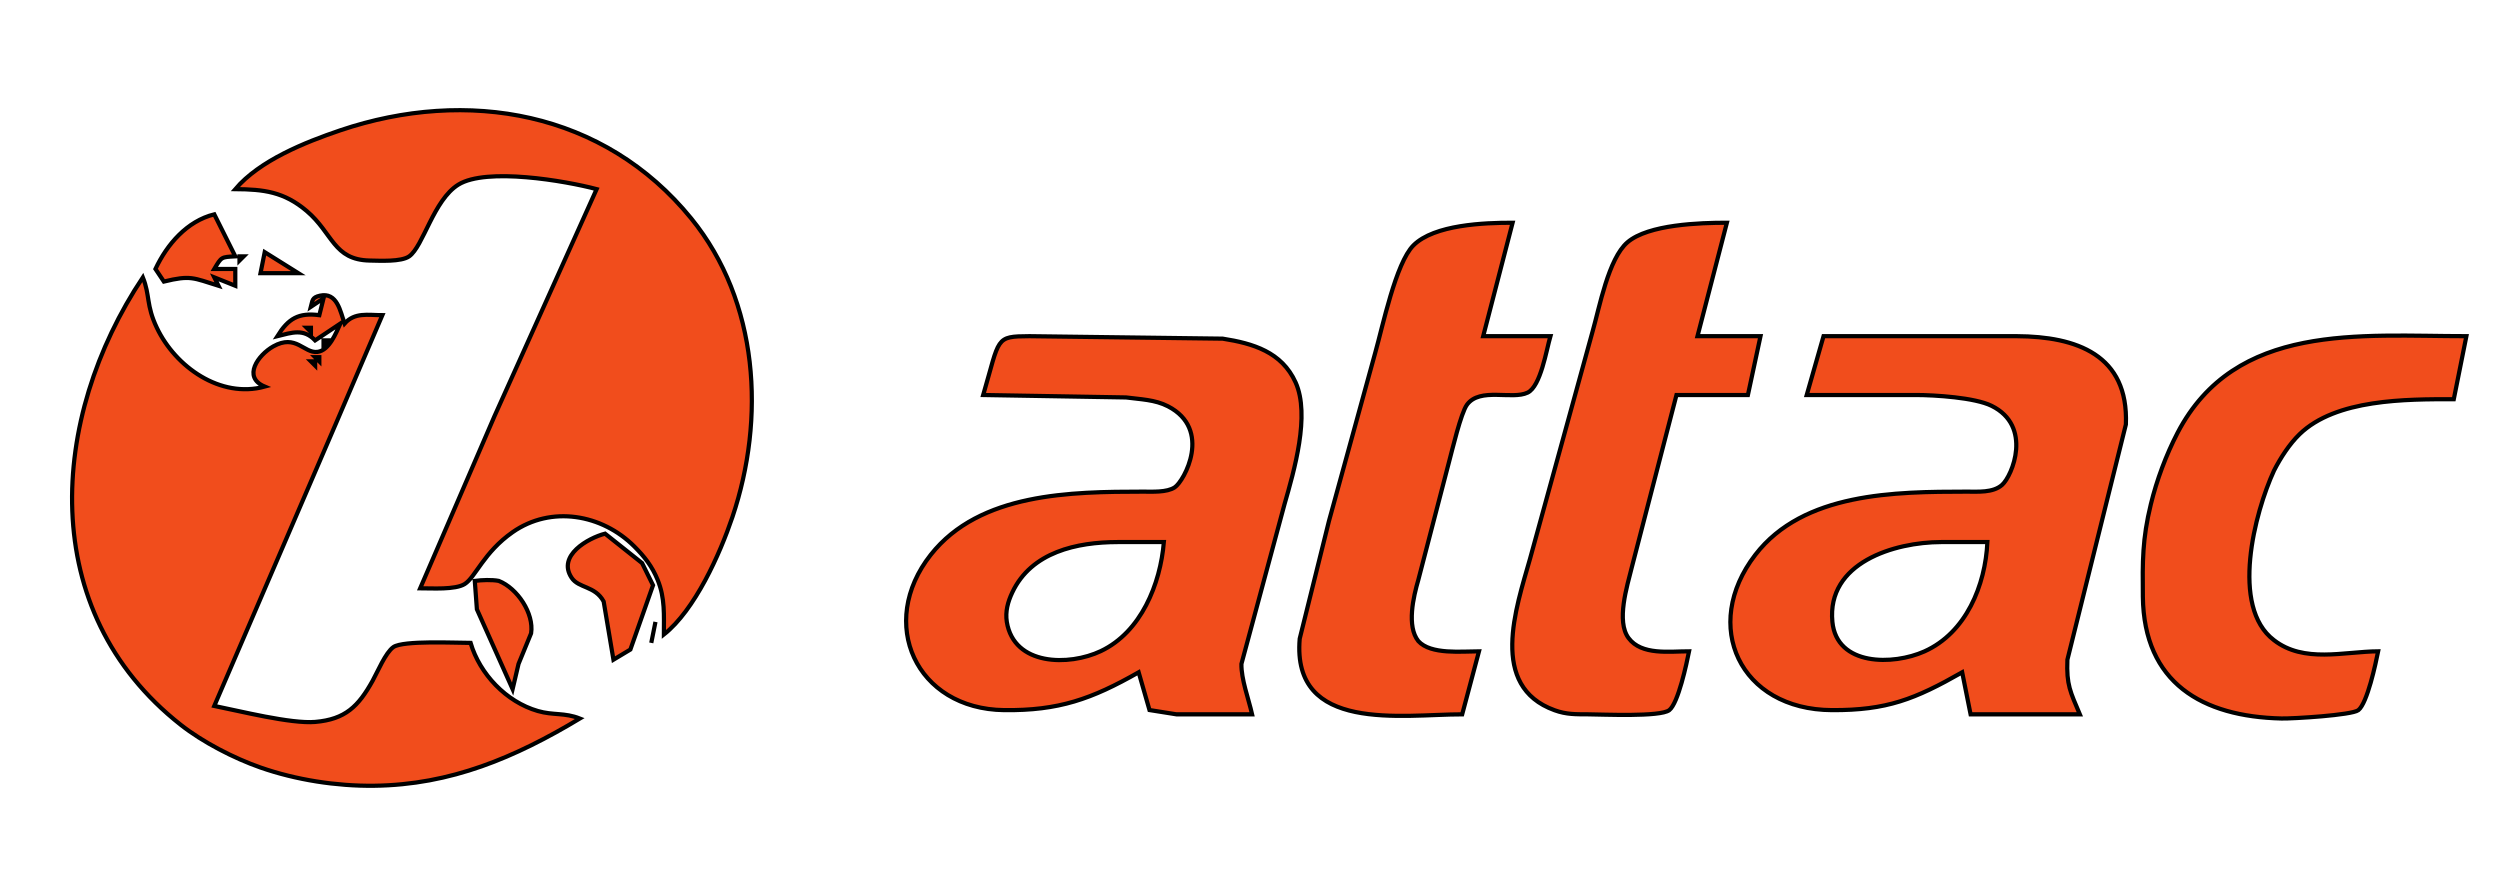
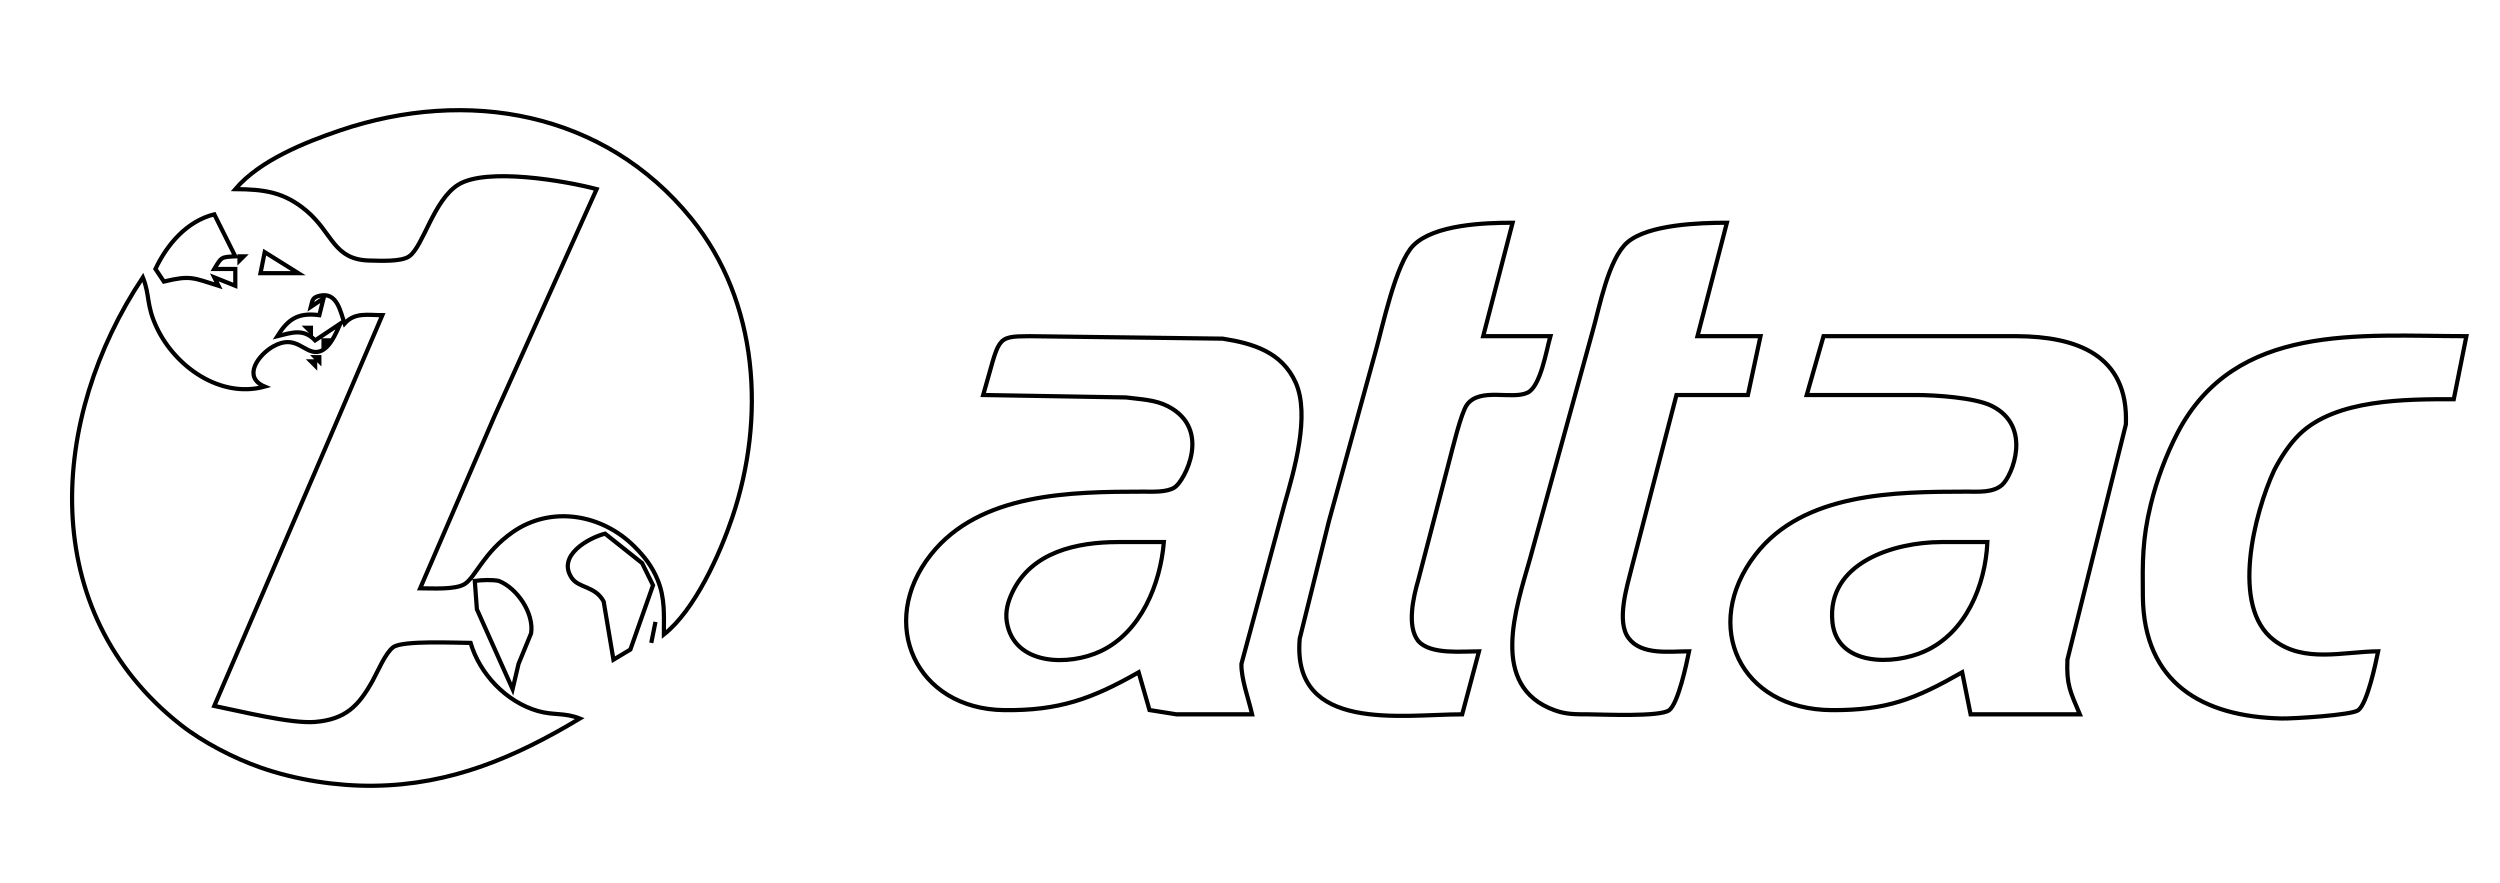
<svg xmlns="http://www.w3.org/2000/svg" width="8.264in" height="2.917in" viewBox="0 0 595 210">
-   <path id="Auswahl" fill="#f14d1c" stroke="black" stroke-width="1" d="M 56.00,45.00            C 61.80,38.17 72.61,33.84 81.00,31.00              111.17,20.82 143.77,26.45 164.53,52.00              180.62,71.80 182.22,99.56 174.33,123.00              171.34,131.89 165.37,145.20 158.00,151.00              158.00,146.39 158.31,142.39 156.52,138.00              155.21,134.79 153.40,132.48 150.96,130.04              143.28,122.37 131.19,120.22 122.00,126.65              115.16,131.43 113.14,137.38 110.61,138.98              108.37,140.40 102.75,140.00 100.00,140.00              100.00,140.00 117.70,99.00 117.70,99.00              117.70,99.00 142.00,45.00 142.00,45.00              134.52,43.02 115.77,39.80 109.09,43.93              103.18,47.59 100.74,58.65 97.37,61.01              95.46,62.34 90.37,62.04 88.00,62.00              79.35,61.84 79.23,55.50 73.00,50.21              67.58,45.62 62.80,45.06 56.00,45.00 Z            M 37.00,64.00            C 39.77,58.10 44.52,52.61 51.00,51.00              51.00,51.00 56.00,61.00 56.00,61.00              52.63,61.18 52.73,61.10 51.00,64.00              51.00,64.00 56.00,64.00 56.00,64.00              56.00,64.00 56.00,68.00 56.00,68.00              56.00,68.00 51.00,66.00 51.00,66.00              51.00,66.00 52.00,68.00 52.00,68.00              45.95,66.12 45.38,65.45 39.00,67.00              39.00,67.00 37.00,64.00 37.00,64.00 Z            M 348.00,170.00            C 333.69,170.00 307.41,174.52 309.33,152.00              309.33,152.00 316.29,124.00 316.29,124.00              316.29,124.00 327.29,84.00 327.29,84.00              329.06,77.77 332.19,62.59 336.39,58.39              341.35,53.43 353.27,53.00 360.00,53.00              360.00,53.00 353.00,80.00 353.00,80.00              353.00,80.00 369.00,80.00 369.00,80.00              368.04,83.30 366.69,91.92 363.58,93.43              359.90,95.22 352.22,92.10 349.14,96.31              347.69,98.29 345.62,107.15 344.85,110.00              344.85,110.00 337.56,138.00 337.56,138.00              336.38,142.04 334.75,149.05 337.56,152.57              340.53,155.85 347.96,155.00 352.00,155.00              352.00,155.00 348.00,170.00 348.00,170.00 Z            M 402.00,155.00            C 401.41,157.91 399.43,167.34 397.28,169.01              395.13,170.67 381.43,170.02 378.00,170.00              375.06,169.98 372.83,170.06 370.00,169.03              354.25,163.33 360.83,144.68 364.14,133.00              364.14,133.00 379.00,79.00 379.00,79.00              380.68,73.15 382.79,61.55 387.34,57.65              392.31,53.39 404.60,53.00 411.00,53.00              411.00,53.00 404.00,80.00 404.00,80.00              404.00,80.00 419.00,80.00 419.00,80.00              419.00,80.00 416.00,94.00 416.00,94.00              416.00,94.00 399.00,94.00 399.00,94.00              399.00,94.00 388.37,135.00 388.37,135.00              387.25,139.51 384.62,147.85 387.60,151.85              390.70,156.01 397.35,155.00 402.00,155.00 Z            M 63.00,60.00            C 63.00,60.00 71.00,65.00 71.00,65.00              71.00,65.00 62.00,65.00 62.00,65.00              62.00,65.00 63.00,60.00 63.00,60.00 Z            M 57.00,61.00            C 57.00,61.00 58.00,61.00 58.00,61.00              58.00,61.00 57.00,62.00 57.00,62.00              57.00,62.00 57.00,61.00 57.00,61.00 Z            M 34.00,66.00            C 35.73,70.32 34.75,72.58 37.33,78.00              41.76,87.32 52.47,94.89 63.00,92.00              57.59,89.74 61.47,84.44 65.04,82.43              70.45,79.39 72.32,84.12 75.55,83.74              78.37,83.40 79.98,79.23 81.00,77.00              81.00,77.00 75.00,81.00 75.00,81.00              72.23,78.12 69.53,79.13 66.00,80.00              68.64,75.79 71.04,74.36 76.00,75.00              76.00,75.00 77.00,71.00 77.00,71.00              77.00,71.00 74.00,73.00 74.00,73.00              74.39,71.55 74.20,70.79 76.14,70.36              80.27,69.44 81.02,74.17 82.00,77.00              84.45,74.26 87.53,75.00 91.00,75.00              91.00,75.00 79.86,101.00 79.86,101.00              79.86,101.00 51.00,168.00 51.00,168.00              56.99,169.20 69.28,172.30 75.00,171.81              82.20,171.20 85.31,168.09 88.69,162.00              89.87,159.88 91.76,155.31 93.63,153.99              95.96,152.37 108.51,153.00 112.00,153.00              114.19,160.41 120.47,167.03 128.00,169.21              131.68,170.28 134.35,169.55 138.00,171.00              122.59,180.25 107.32,186.79 89.00,187.00              80.05,187.10 70.46,185.61 62.00,182.66              55.66,180.44 48.27,176.63 43.00,172.48              8.56,145.39 11.67,99.53 34.00,66.00 Z            M 74.00,78.00            C 74.00,78.00 73.00,78.00 73.00,78.00              73.00,78.00 74.00,79.00 74.00,79.00              74.00,79.00 74.00,78.00 74.00,78.00 Z            M 234.00,94.00            C 238.00,80.30 236.77,80.05 245.00,80.00              245.00,80.00 291.00,80.59 291.00,80.59              298.18,81.72 305.06,83.73 308.35,91.00              311.87,98.78 308.00,112.03 305.71,120.00              305.71,120.00 295.46,158.00 295.46,158.00              295.38,161.59 297.17,166.34 298.00,170.00              298.00,170.00 280.00,170.00 280.00,170.00              280.00,170.00 273.58,168.98 273.58,168.98              273.58,168.98 271.00,160.00 271.00,160.00              259.79,166.38 251.96,169.15 239.00,169.00              217.97,168.75 208.69,148.27 221.53,132.01              233.21,117.22 254.99,117.03 272.00,117.00              274.21,117.00 277.71,117.22 279.58,115.98              281.86,114.47 288.58,102.16 277.98,96.69              274.87,95.08 271.40,95.04 268.00,94.58              268.00,94.58 234.00,94.00 234.00,94.00 Z            M 434.00,80.00            C 434.00,80.00 480.00,80.00 480.00,80.00              494.20,80.07 506.63,84.43 505.96,101.00              505.96,101.00 492.04,157.00 492.04,157.00              491.80,163.05 492.73,164.60 495.00,170.00              495.00,170.00 469.00,170.00 469.00,170.00              469.00,170.00 467.00,160.00 467.00,160.00              455.73,166.41 449.08,169.06 436.00,169.00              414.06,168.90 404.80,148.87 417.76,132.04              429.23,117.14 451.09,117.03 468.00,117.00              470.72,116.99 474.33,117.32 476.49,115.40              478.92,113.25 483.82,101.41 473.98,96.57              470.01,94.61 460.57,94.01 456.00,94.00              456.00,94.00 430.00,94.00 430.00,94.00              430.00,94.00 434.00,80.00 434.00,80.00 Z            M 566.00,155.00            C 565.41,157.91 563.43,167.33 561.28,169.01              559.73,170.21 545.66,171.05 543.00,170.99              524.14,170.56 510.25,162.54 510.00,142.00              509.91,133.62 509.87,128.30 511.90,120.00              513.30,114.25 515.53,108.25 518.26,103.00              532.03,76.59 561.71,80.00 587.00,80.00              587.00,80.00 584.00,95.00 584.00,95.00              572.62,95.00 555.98,94.93 547.30,103.33              544.90,105.65 542.75,108.98 541.21,112.00              536.62,121.97 530.72,144.42 541.21,152.35              548.33,157.87 557.79,155.07 566.00,155.00 Z            M 77.00,81.00            C 77.00,81.00 78.00,81.00 78.00,81.00              78.00,81.00 77.00,82.00 77.00,82.00              77.00,82.00 77.00,81.00 77.00,81.00 Z            M 76.00,85.00            C 76.00,85.00 75.00,85.00 75.00,85.00              75.00,85.00 76.00,86.00 76.00,86.00              76.00,86.00 76.00,85.00 76.00,85.00 Z            M 75.00,86.00            C 75.00,86.00 74.00,86.00 74.00,86.00              74.00,86.00 75.00,87.00 75.00,87.00              75.00,87.00 75.00,86.00 75.00,86.00 Z            M 146.00,157.00            C 146.00,157.00 143.67,143.14 143.67,143.14              141.62,139.38 137.72,140.04 136.04,137.49              132.55,132.23 139.97,128.05 144.00,127.00              144.00,127.00 152.82,134.01 152.82,134.01              152.82,134.01 155.42,139.28 155.42,139.28              155.42,139.28 150.03,154.58 150.03,154.58              150.03,154.58 146.00,157.00 146.00,157.00 Z            M 277.00,129.00            C 277.00,129.00 266.00,129.00 266.00,129.00              256.33,129.02 245.47,131.33 240.92,141.00              239.87,143.22 239.23,145.54 239.62,148.00              241.31,158.46 254.42,158.55 262.00,154.95              271.58,150.40 276.16,139.01 277.00,129.00 Z            M 473.00,129.00            C 473.00,129.00 462.00,129.00 462.00,129.00              450.84,129.02 434.73,133.91 436.11,148.00              437.14,158.55 450.60,158.35 458.00,155.03              467.96,150.57 472.52,139.27 473.00,129.00 Z            M 113.00,138.24            C 114.72,138.02 117.08,137.93 118.70,138.24              123.14,140.00 127.13,145.98 126.40,150.72              126.40,150.72 123.41,158.00 123.41,158.00              123.41,158.00 122.00,164.00 122.00,164.00              122.00,164.00 113.50,145.00 113.50,145.00              113.50,145.00 113.00,138.24 113.00,138.24 Z            M 156.00,148.00            C 156.00,148.00 155.00,153.00 155.00,153.00              155.00,153.00 156.00,148.00 156.00,148.00 Z" />
+   <path id="Auswahl" fill="none" stroke="black" stroke-width="1" d="M 56.00,45.00            C 61.80,38.17 72.61,33.84 81.00,31.00              111.17,20.82 143.77,26.45 164.53,52.00              180.62,71.80 182.22,99.56 174.33,123.00              171.34,131.89 165.37,145.20 158.00,151.00              158.00,146.39 158.31,142.39 156.52,138.00              155.21,134.79 153.40,132.48 150.96,130.04              143.28,122.37 131.19,120.22 122.00,126.65              115.16,131.43 113.14,137.38 110.61,138.98              108.37,140.40 102.75,140.00 100.00,140.00              100.00,140.00 117.70,99.00 117.70,99.00              117.70,99.00 142.00,45.00 142.00,45.00              134.52,43.02 115.77,39.80 109.09,43.93              103.18,47.59 100.74,58.65 97.37,61.01              95.46,62.34 90.37,62.04 88.00,62.00              79.35,61.84 79.23,55.50 73.00,50.21              67.58,45.62 62.80,45.06 56.00,45.00 Z            M 37.00,64.00            C 39.77,58.10 44.52,52.61 51.00,51.00              51.00,51.00 56.00,61.00 56.00,61.00              52.63,61.18 52.73,61.10 51.00,64.00              51.00,64.00 56.00,64.00 56.00,64.00              56.00,64.00 56.00,68.00 56.00,68.00              56.00,68.00 51.00,66.00 51.00,66.00              51.00,66.00 52.00,68.00 52.00,68.00              45.95,66.12 45.38,65.45 39.00,67.00              39.00,67.00 37.00,64.00 37.00,64.00 Z            M 348.00,170.00            C 333.69,170.00 307.41,174.52 309.33,152.00              309.33,152.00 316.29,124.00 316.29,124.00              316.29,124.00 327.29,84.00 327.29,84.00              329.06,77.77 332.19,62.59 336.39,58.39              341.35,53.43 353.27,53.00 360.00,53.00              360.00,53.00 353.00,80.00 353.00,80.00              353.00,80.00 369.00,80.00 369.00,80.00              368.04,83.30 366.69,91.92 363.58,93.43              359.90,95.22 352.22,92.10 349.14,96.31              347.69,98.29 345.62,107.15 344.85,110.00              344.85,110.00 337.56,138.00 337.56,138.00              336.38,142.04 334.75,149.05 337.56,152.57              340.53,155.85 347.96,155.00 352.00,155.00              352.00,155.00 348.00,170.00 348.00,170.00 Z            M 402.00,155.00            C 401.41,157.91 399.43,167.34 397.28,169.01              395.13,170.67 381.43,170.02 378.00,170.00              375.06,169.98 372.83,170.06 370.00,169.03              354.25,163.33 360.83,144.68 364.14,133.00              364.14,133.00 379.00,79.00 379.00,79.00              380.68,73.15 382.79,61.55 387.34,57.65              392.31,53.39 404.60,53.00 411.00,53.00              411.00,53.00 404.00,80.00 404.00,80.00              404.00,80.00 419.00,80.00 419.00,80.00              419.00,80.00 416.00,94.00 416.00,94.00              416.00,94.00 399.00,94.00 399.00,94.00              399.00,94.00 388.37,135.00 388.37,135.00              387.25,139.51 384.62,147.85 387.60,151.85              390.70,156.01 397.35,155.00 402.00,155.00 Z            M 63.00,60.00            C 63.00,60.00 71.00,65.00 71.00,65.00              71.00,65.00 62.00,65.00 62.00,65.00              62.00,65.00 63.00,60.00 63.00,60.00 Z            M 57.00,61.00            C 57.00,61.00 58.00,61.00 58.00,61.00              58.00,61.00 57.00,62.00 57.00,62.00              57.00,62.00 57.00,61.00 57.00,61.00 Z            M 34.00,66.00            C 35.73,70.32 34.75,72.58 37.33,78.00              41.76,87.32 52.47,94.89 63.00,92.00              57.59,89.74 61.47,84.44 65.04,82.43              70.45,79.39 72.32,84.12 75.55,83.74              78.37,83.40 79.98,79.23 81.00,77.00              81.00,77.00 75.00,81.00 75.00,81.00              72.23,78.12 69.53,79.13 66.00,80.00              68.64,75.79 71.04,74.36 76.00,75.00              76.00,75.00 77.00,71.00 77.00,71.00              77.00,71.00 74.00,73.00 74.00,73.00              74.39,71.55 74.20,70.79 76.14,70.36              80.27,69.44 81.02,74.17 82.00,77.00              84.45,74.26 87.53,75.00 91.00,75.00              91.00,75.00 79.86,101.00 79.86,101.00              79.86,101.00 51.00,168.00 51.00,168.00              56.99,169.20 69.28,172.30 75.00,171.81              82.20,171.20 85.31,168.09 88.69,162.00              89.87,159.88 91.76,155.31 93.63,153.99              95.96,152.37 108.51,153.00 112.00,153.00              114.19,160.41 120.47,167.03 128.00,169.21              131.68,170.28 134.35,169.55 138.00,171.00              122.59,180.25 107.32,186.79 89.00,187.00              80.05,187.10 70.46,185.61 62.00,182.66              55.66,180.44 48.27,176.63 43.00,172.48              8.56,145.39 11.67,99.53 34.00,66.00 Z            M 74.00,78.00            C 74.00,78.00 73.00,78.00 73.00,78.00              73.00,78.00 74.00,79.00 74.00,79.00              74.00,79.00 74.00,78.00 74.00,78.00 Z            M 234.00,94.00            C 238.00,80.30 236.77,80.05 245.00,80.00              245.00,80.00 291.00,80.59 291.00,80.59              298.18,81.72 305.06,83.73 308.35,91.00              311.87,98.78 308.00,112.03 305.71,120.00              305.71,120.00 295.46,158.00 295.46,158.00              295.38,161.59 297.17,166.34 298.00,170.00              298.00,170.00 280.00,170.00 280.00,170.00              280.00,170.00 273.58,168.98 273.58,168.98              273.58,168.98 271.00,160.00 271.00,160.00              259.79,166.38 251.96,169.15 239.00,169.00              217.97,168.75 208.69,148.27 221.53,132.01              233.21,117.22 254.99,117.03 272.00,117.00              274.21,117.00 277.71,117.22 279.58,115.98              281.86,114.47 288.58,102.16 277.98,96.69              274.87,95.08 271.40,95.04 268.00,94.58              268.00,94.58 234.00,94.00 234.00,94.00 Z            M 434.00,80.00            C 434.00,80.00 480.00,80.00 480.00,80.00              494.20,80.07 506.63,84.43 505.96,101.00              505.96,101.00 492.04,157.00 492.04,157.00              491.80,163.05 492.73,164.60 495.00,170.00              495.00,170.00 469.00,170.00 469.00,170.00              469.00,170.00 467.00,160.00 467.00,160.00              455.73,166.41 449.08,169.06 436.00,169.00              414.06,168.90 404.80,148.87 417.76,132.04              429.23,117.14 451.09,117.03 468.00,117.00              470.72,116.99 474.33,117.32 476.49,115.40              478.92,113.25 483.82,101.41 473.98,96.57              470.01,94.61 460.57,94.01 456.00,94.00              456.00,94.00 430.00,94.00 430.00,94.00              430.00,94.00 434.00,80.00 434.00,80.00 Z            M 566.00,155.00            C 565.41,157.91 563.43,167.33 561.28,169.01              559.73,170.21 545.66,171.05 543.00,170.99              524.14,170.56 510.25,162.54 510.00,142.00              509.91,133.62 509.87,128.30 511.90,120.00              513.30,114.25 515.53,108.25 518.26,103.00              532.03,76.59 561.71,80.00 587.00,80.00              587.00,80.00 584.00,95.00 584.00,95.00              572.62,95.00 555.98,94.93 547.30,103.33              544.90,105.65 542.75,108.98 541.21,112.00              536.62,121.97 530.72,144.42 541.21,152.35              548.33,157.87 557.79,155.07 566.00,155.00 Z            M 77.00,81.00            C 77.00,81.00 78.00,81.00 78.00,81.00              78.00,81.00 77.00,82.00 77.00,82.00              77.00,82.00 77.00,81.00 77.00,81.00 Z            M 76.00,85.00            C 76.00,85.00 75.00,85.00 75.00,85.00              75.00,85.00 76.00,86.00 76.00,86.00              76.00,86.00 76.00,85.00 76.00,85.00 Z            M 75.00,86.00            C 75.00,86.00 74.00,86.00 74.00,86.00              74.00,86.00 75.00,87.00 75.00,87.00              75.00,87.00 75.00,86.00 75.00,86.00 Z            M 146.00,157.00            C 146.00,157.00 143.67,143.14 143.67,143.14              141.62,139.38 137.72,140.04 136.04,137.49              132.55,132.23 139.97,128.05 144.00,127.00              144.00,127.00 152.82,134.01 152.82,134.01              152.82,134.01 155.42,139.28 155.42,139.28              155.42,139.28 150.03,154.58 150.03,154.58              150.03,154.58 146.00,157.00 146.00,157.00 Z            M 277.00,129.00            C 277.00,129.00 266.00,129.00 266.00,129.00              256.33,129.02 245.47,131.33 240.92,141.00              239.87,143.22 239.23,145.54 239.62,148.00              241.31,158.46 254.42,158.55 262.00,154.95              271.58,150.40 276.16,139.01 277.00,129.00 Z            M 473.00,129.00            C 473.00,129.00 462.00,129.00 462.00,129.00              450.84,129.02 434.73,133.91 436.11,148.00              437.14,158.55 450.60,158.35 458.00,155.03              467.96,150.57 472.52,139.27 473.00,129.00 Z            M 113.00,138.24            C 114.72,138.02 117.08,137.93 118.70,138.24              123.14,140.00 127.13,145.98 126.40,150.72              126.40,150.72 123.41,158.00 123.41,158.00              123.41,158.00 122.00,164.00 122.00,164.00              122.00,164.00 113.50,145.00 113.50,145.00              113.50,145.00 113.00,138.24 113.00,138.24 Z            M 156.00,148.00            C 156.00,148.00 155.00,153.00 155.00,153.00              155.00,153.00 156.00,148.00 156.00,148.00 Z" />
</svg>
